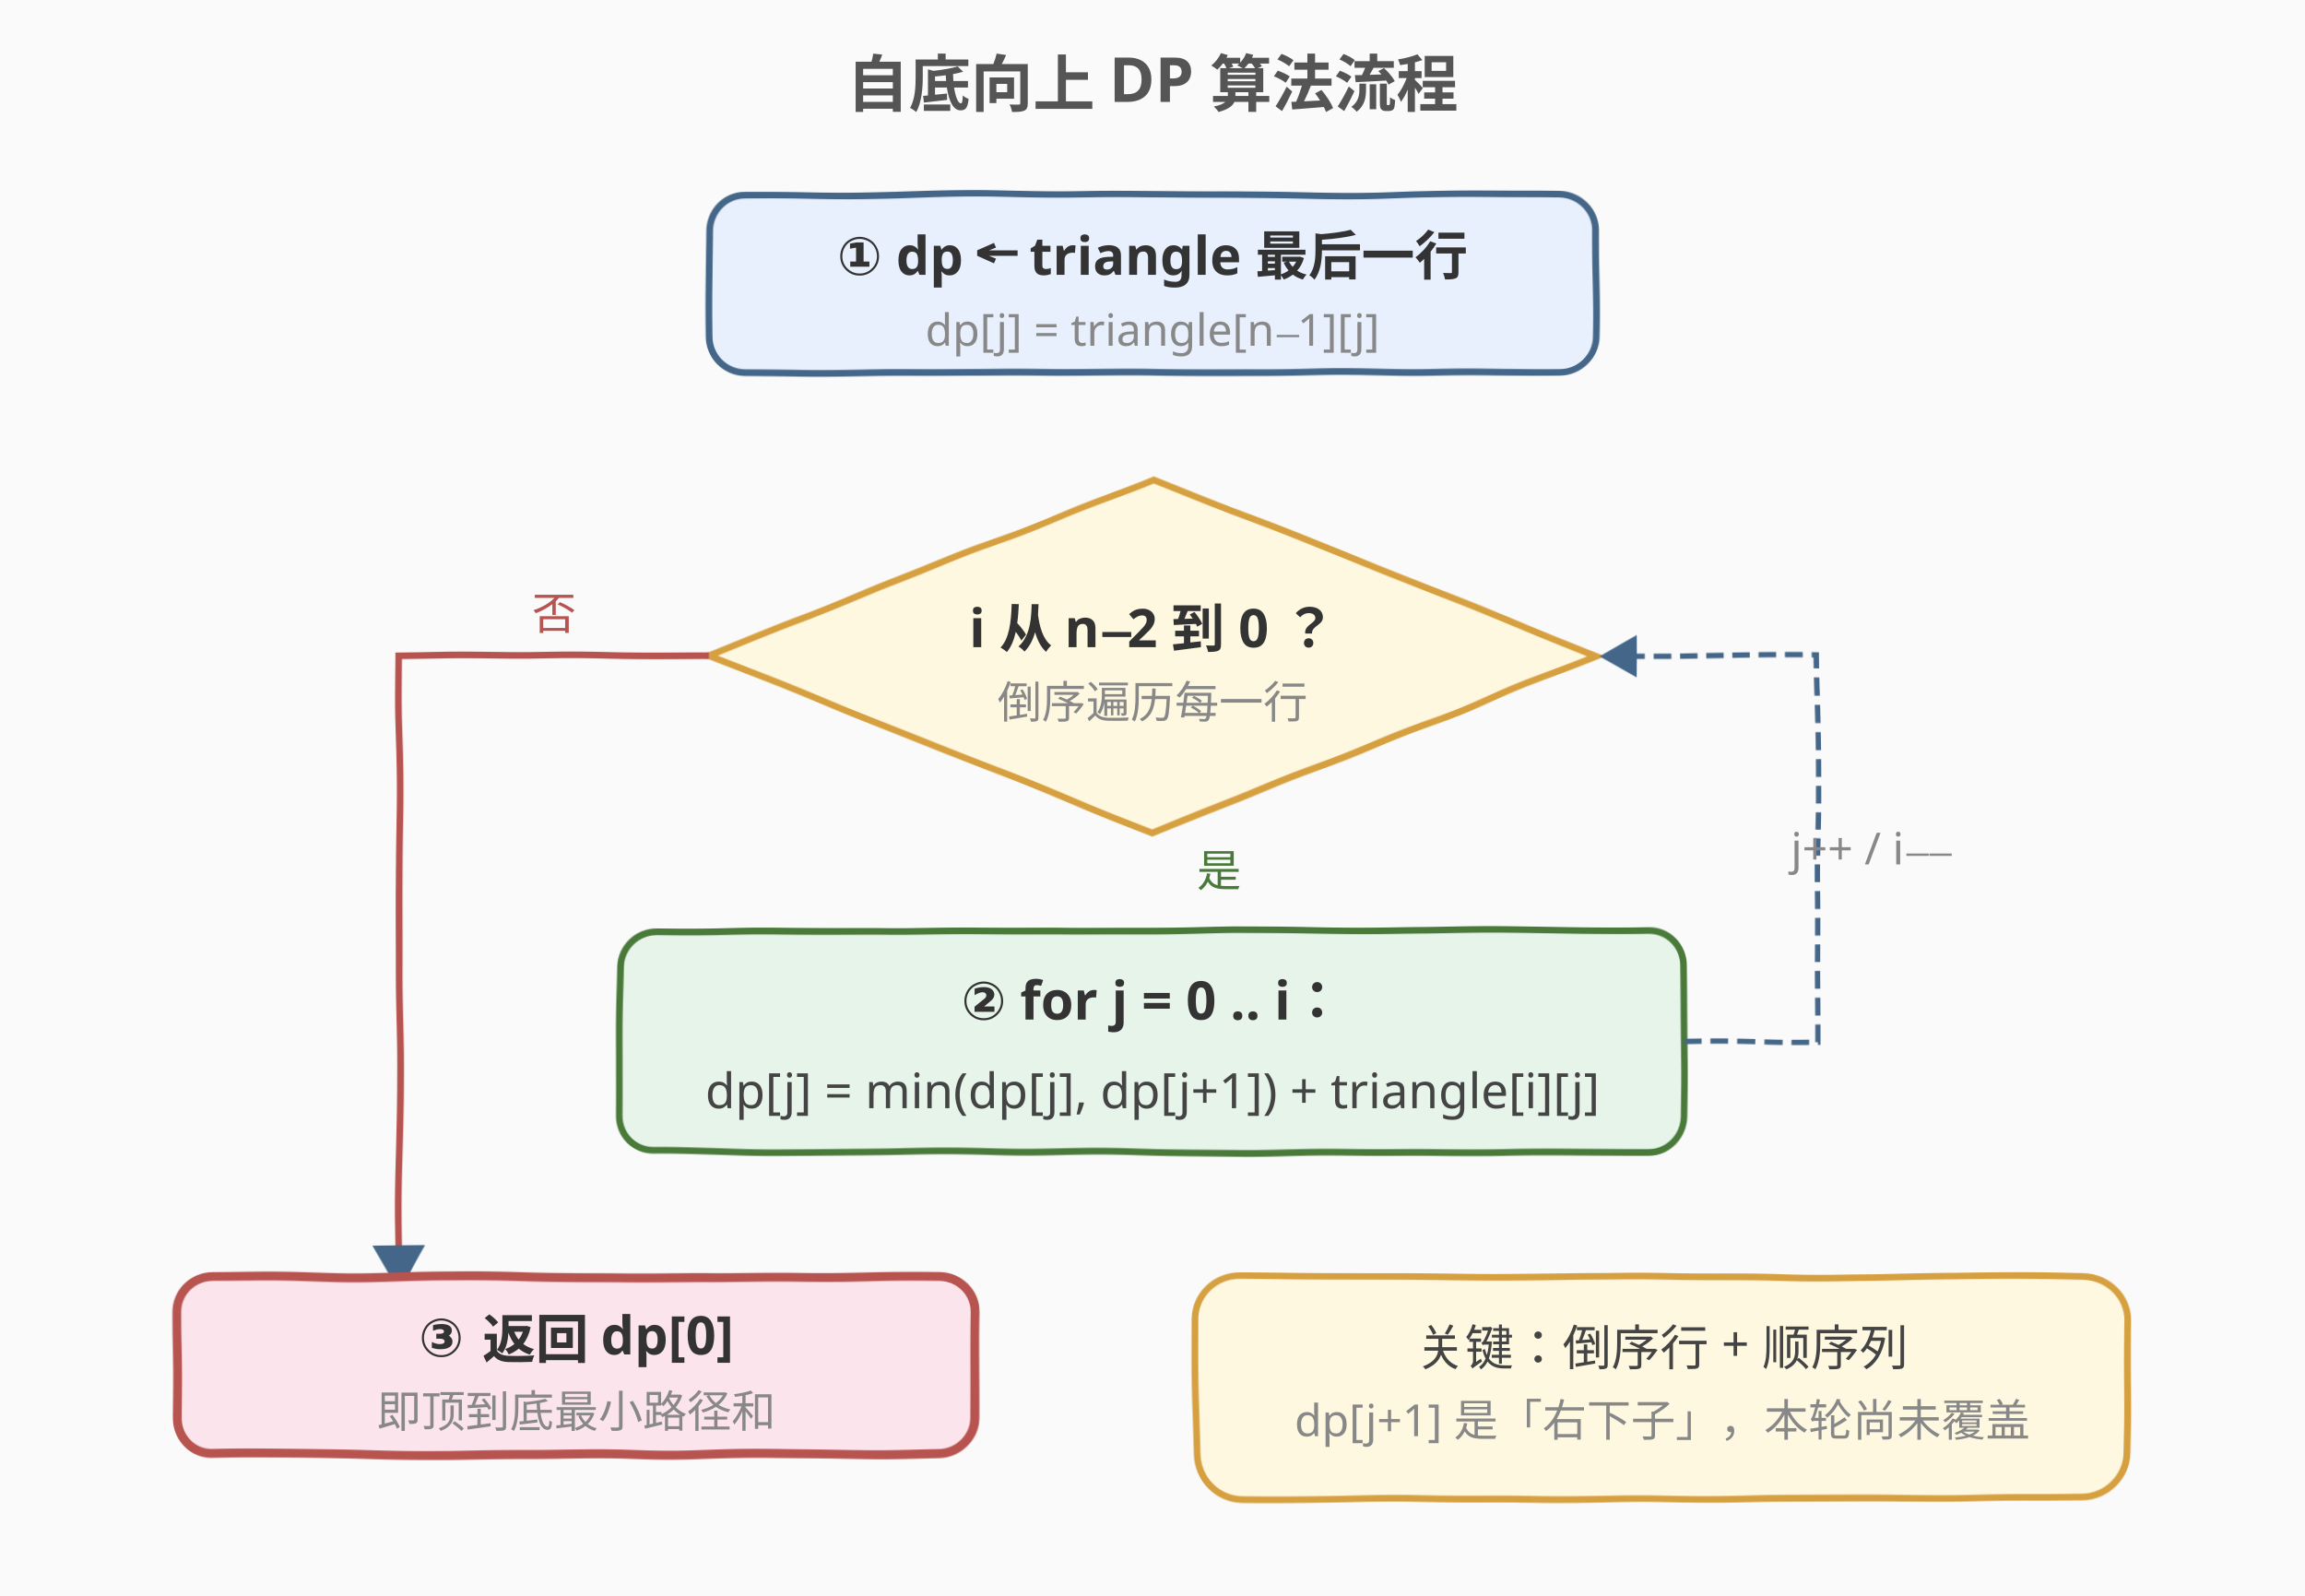
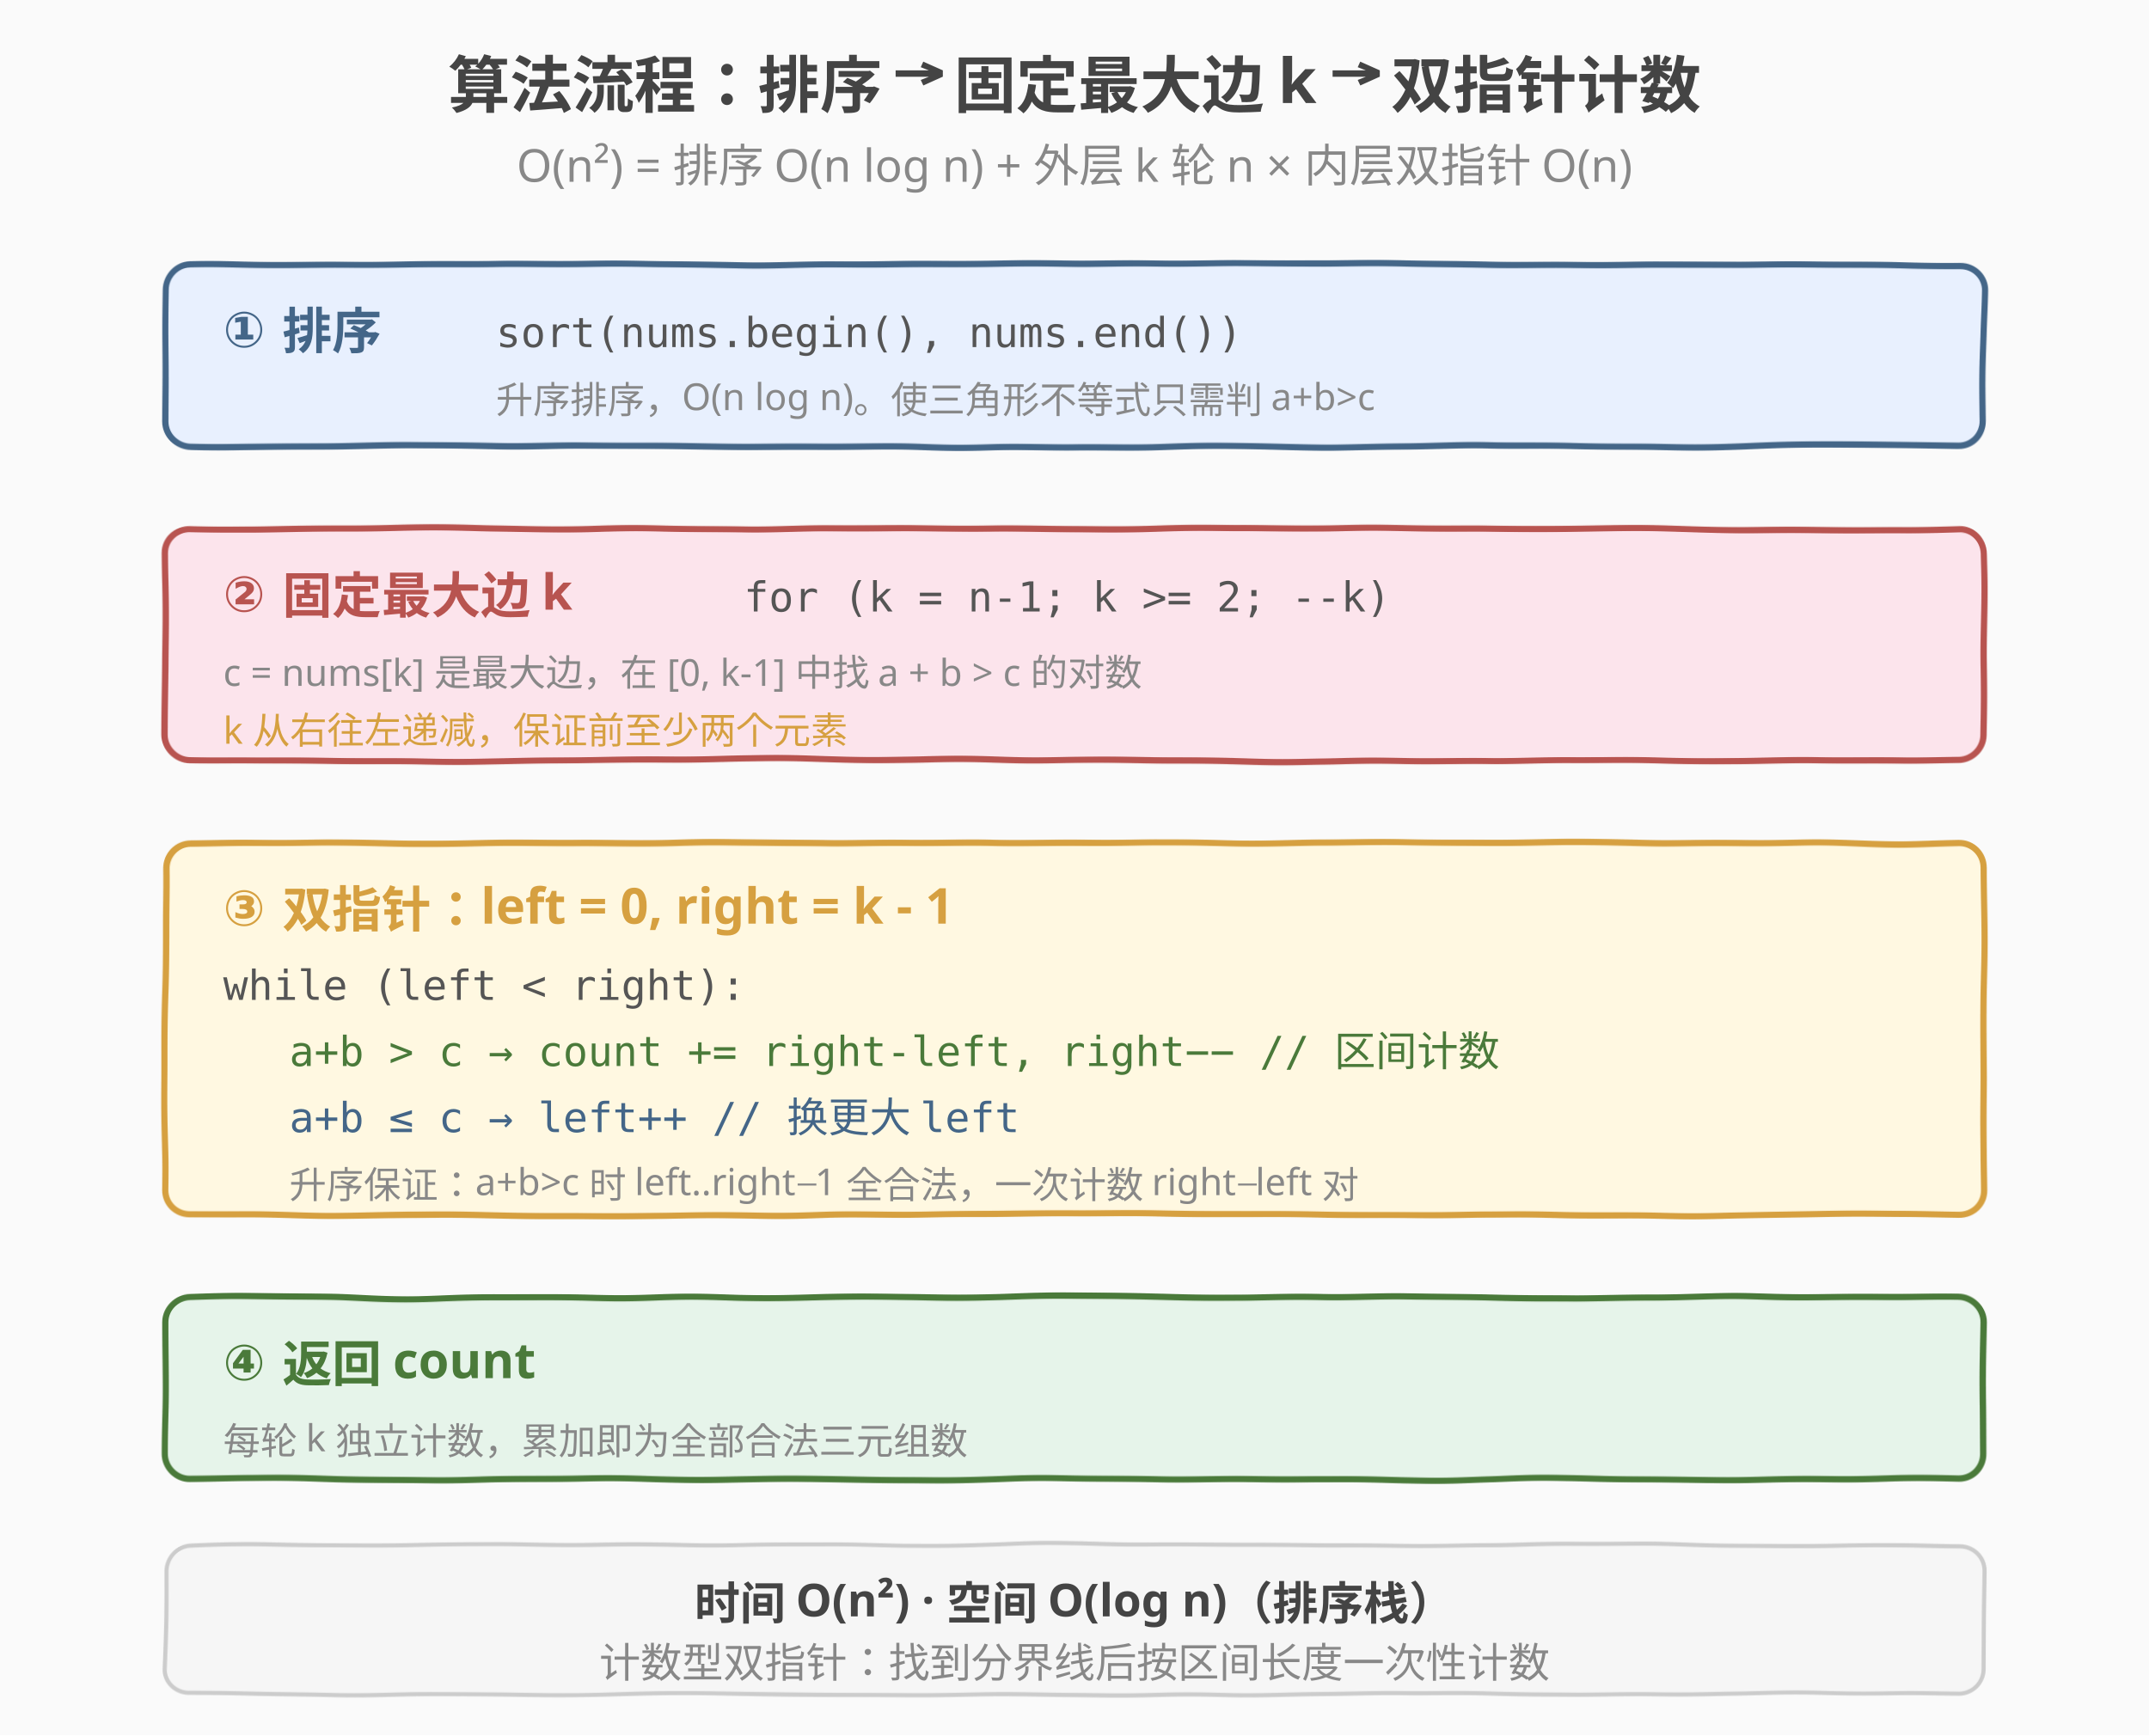
- <svg xmlns="http://www.w3.org/2000/svg" viewBox="0 0 520 360" font-family="'Comic Sans MS', 'Segoe UI', 'Kaiti SC', 楷体, cursive">
+ <svg xmlns="http://www.w3.org/2000/svg" viewBox="0 0 520 420" font-family="'Comic Sans MS', 'Segoe UI', 'Kaiti SC', 楷体, cursive">
  <defs>
-     <filter id="rough">
-       <feTurbulence type="fractalNoise" baseFrequency="0.02" numOctaves="2" seed="3" />
-       <feDisplacementMap in="SourceGraphic" scale="2" />
-     </filter>
    <filter id="rough2">
      <feTurbulence type="fractalNoise" baseFrequency="0.025" numOctaves="2" seed="7" />
      <feDisplacementMap in="SourceGraphic" scale="1.5" />
    </filter>
    <marker id="arr" markerWidth="8" markerHeight="8" refX="6" refY="4" orient="auto">
-       <path d="M0,0 L7,4 L0,8 z" fill="#446688" />
+       <path d="M 0 0 L 8 4 L 0 8 z" fill="#666" />
    </marker>
  </defs>
-   <rect width="520" height="360" fill="#fafafa" />
-   <text x="260" y="24" text-anchor="middle" font-size="14" fill="#555" font-weight="bold">自底向上 DP 算法流程</text>
-   <rect x="160" y="44" width="200" height="40" fill="#e8f0fe" stroke="#446688" stroke-width="1.5" rx="8" filter="url(#rough2)" />
-   <text x="260" y="62" text-anchor="middle" font-size="12" fill="#333" font-weight="bold">① dp ← triangle 最后一行</text>
-   <text x="260" y="78" text-anchor="middle" font-size="10" fill="#888">dp[j] = triangle[n−1][j]</text>
-   <path d="M 260 86 L 260 104" stroke="#446688" stroke-width="1.5" fill="none" marker-end="url(#arr)" filter="url(#rough2)" />
-   <polygon points="260,108 360,148 260,188 160,148" fill="#fff8e1" stroke="#d6a040" stroke-width="1.5" filter="url(#rough2)" />
-   <text x="260" y="146" text-anchor="middle" font-size="12" fill="#333" font-weight="bold">i 从 n−2 到 0 ？</text>
-   <text x="260" y="162" text-anchor="middle" font-size="10" fill="#888">倒序遍历每一行</text>
-   <path d="M 260 188 L 260 206" stroke="#446688" stroke-width="1.5" fill="none" marker-end="url(#arr)" filter="url(#rough2)" />
-   <text x="270" y="200" font-size="10" fill="#4a7a3a">是</text>
-   <rect x="140" y="210" width="240" height="50" fill="#e6f4ea" stroke="#4a7a3a" stroke-width="1.5" rx="8" filter="url(#rough2)" />
-   <text x="260" y="230" text-anchor="middle" font-size="12" fill="#333" font-weight="bold">② for j = 0 .. i：</text>
-   <text x="260" y="250" text-anchor="middle" font-size="11" fill="#444">dp[j] = min(dp[j], dp[j+1]) + triangle[i][j]</text>
-   <path d="M 380 235 L 410 235 L 410 148 L 362 148" stroke="#446688" stroke-width="1.2" fill="none" stroke-dasharray="4,2" marker-end="url(#arr)" filter="url(#rough2)" />
-   <text x="404" y="195" font-size="10" fill="#888">j++ / i−−</text>
-   <path d="M 160 148 L 90 148 L 90 290" stroke="#b85450" stroke-width="1.5" fill="none" marker-end="url(#arr)" filter="url(#rough2)" />
-   <text x="120" y="142" font-size="10" fill="#b85450">否</text>
-   <rect x="40" y="288" width="180" height="40" fill="#fce4ec" stroke="#b85450" stroke-width="2" rx="8" filter="url(#rough2)" />
-   <text x="130" y="306" text-anchor="middle" font-size="12" fill="#333" font-weight="bold">③ 返回 dp[0]</text>
-   <text x="130" y="322" text-anchor="middle" font-size="10" fill="#888">即顶到底最小路径和</text>
-   <rect x="270" y="288" width="210" height="50" fill="#fff8e1" stroke="#d6a040" stroke-width="1.5" rx="10" filter="url(#rough2)" />
-   <text x="375" y="308" text-anchor="middle" font-size="11" fill="#444">关键：倒序行 + 顺序列</text>
-   <text x="375" y="324" text-anchor="middle" font-size="10" fill="#888">dp[j+1] 是「右下子」，本轮尚未覆盖</text>
+   <rect width="520" height="420" fill="#fafafa" />
+   <text x="260" y="26" text-anchor="middle" font-size="15" fill="#444" font-weight="bold">算法流程：排序 → 固定最大边 k → 双指针计数</text>
+   <text x="260" y="44" text-anchor="middle" font-size="11" fill="#888">O(n²) = 排序 O(n log n) + 外层 k 轮 n × 内层双指针 O(n)</text>
+   <g font-size="10" fill="#333">
+     <rect x="40" y="64" width="440" height="44" fill="#e8f0fe" stroke="#446688" stroke-width="1.5" rx="6" filter="url(#rough2)" />
+     <text x="54" y="84" font-size="12" fill="#446688" font-weight="bold">① 排序</text>
+     <text x="120" y="84" font-family="monospace" font-size="10" fill="#555">sort(nums.begin(), nums.end())</text>
+     <text x="120" y="100" font-size="9" fill="#888">升序排序，O(n log n)。使三角形不等式只需判 a+b&gt;c</text>
+     <path d="M 260 110 L 260 124" stroke="#666" stroke-width="1.2" fill="none" marker-end="url(#arr)" filter="url(#rough2)" />
+     <rect x="40" y="128" width="440" height="56" fill="#fce4ec" stroke="#b85450" stroke-width="1.5" rx="6" filter="url(#rough2)" />
+     <text x="54" y="148" font-size="12" fill="#b85450" font-weight="bold">② 固定最大边 k</text>
+     <text x="180" y="148" font-family="monospace" font-size="10" fill="#555">for (k = n-1; k &gt;= 2; --k)</text>
+     <text x="54" y="166" font-size="9" fill="#888">c = nums[k] 是最大边，在 [0, k-1] 中找 a + b &gt; c 的对数</text>
+     <text x="54" y="180" font-size="9" fill="#d6a040">k 从右往左递减，保证前至少两个元素</text>
+     <path d="M 260 186 L 260 200" stroke="#666" stroke-width="1.2" fill="none" marker-end="url(#arr)" filter="url(#rough2)" />
+     <rect x="40" y="204" width="440" height="90" fill="#fff8e1" stroke="#d6a040" stroke-width="1.5" rx="6" filter="url(#rough2)" />
+     <text x="54" y="224" font-size="12" fill="#d6a040" font-weight="bold">③ 双指针：left = 0, right = k - 1</text>
+     <text x="54" y="242" font-family="monospace" font-size="10" fill="#555">while (left &lt; right):</text>
+     <text x="70" y="258" font-family="monospace" font-size="10" fill="#4a7a3a">a+b &gt; c → count += right-left, right−−   // 区间计数</text>
+     <text x="70" y="274" font-family="monospace" font-size="10" fill="#446688">a+b ≤ c → left++                        // 换更大 left</text>
+     <text x="70" y="290" font-size="9" fill="#888">升序保证：a+b&gt;c 时 left..right−1 全合法，一次计数 right−left 对</text>
+     <path d="M 260 296 L 260 310" stroke="#666" stroke-width="1.2" fill="none" marker-end="url(#arr)" filter="url(#rough2)" />
+     <rect x="40" y="314" width="440" height="44" fill="#e6f4ea" stroke="#4a7a3a" stroke-width="1.5" rx="6" filter="url(#rough2)" />
+     <text x="54" y="334" font-size="12" fill="#4a7a3a" font-weight="bold">④ 返回 count</text>
+     <text x="54" y="352" font-size="9" fill="#888">每轮 k 独立计数，累加即为全部合法三元组数</text>
+     <rect x="40" y="374" width="440" height="36" fill="#f6f6f6" stroke="#ccc" stroke-width="1" rx="6" filter="url(#rough2)" />
+     <text x="260" y="392" text-anchor="middle" font-size="11" fill="#444" font-weight="bold">时间 O(n²)  ·  空间 O(log n)（排序栈）</text>
+     <text x="260" y="406" text-anchor="middle" font-size="10" fill="#888">计数型双指针：找到分界线后按区间长度一次性计数</text>
+   </g>
</svg>
